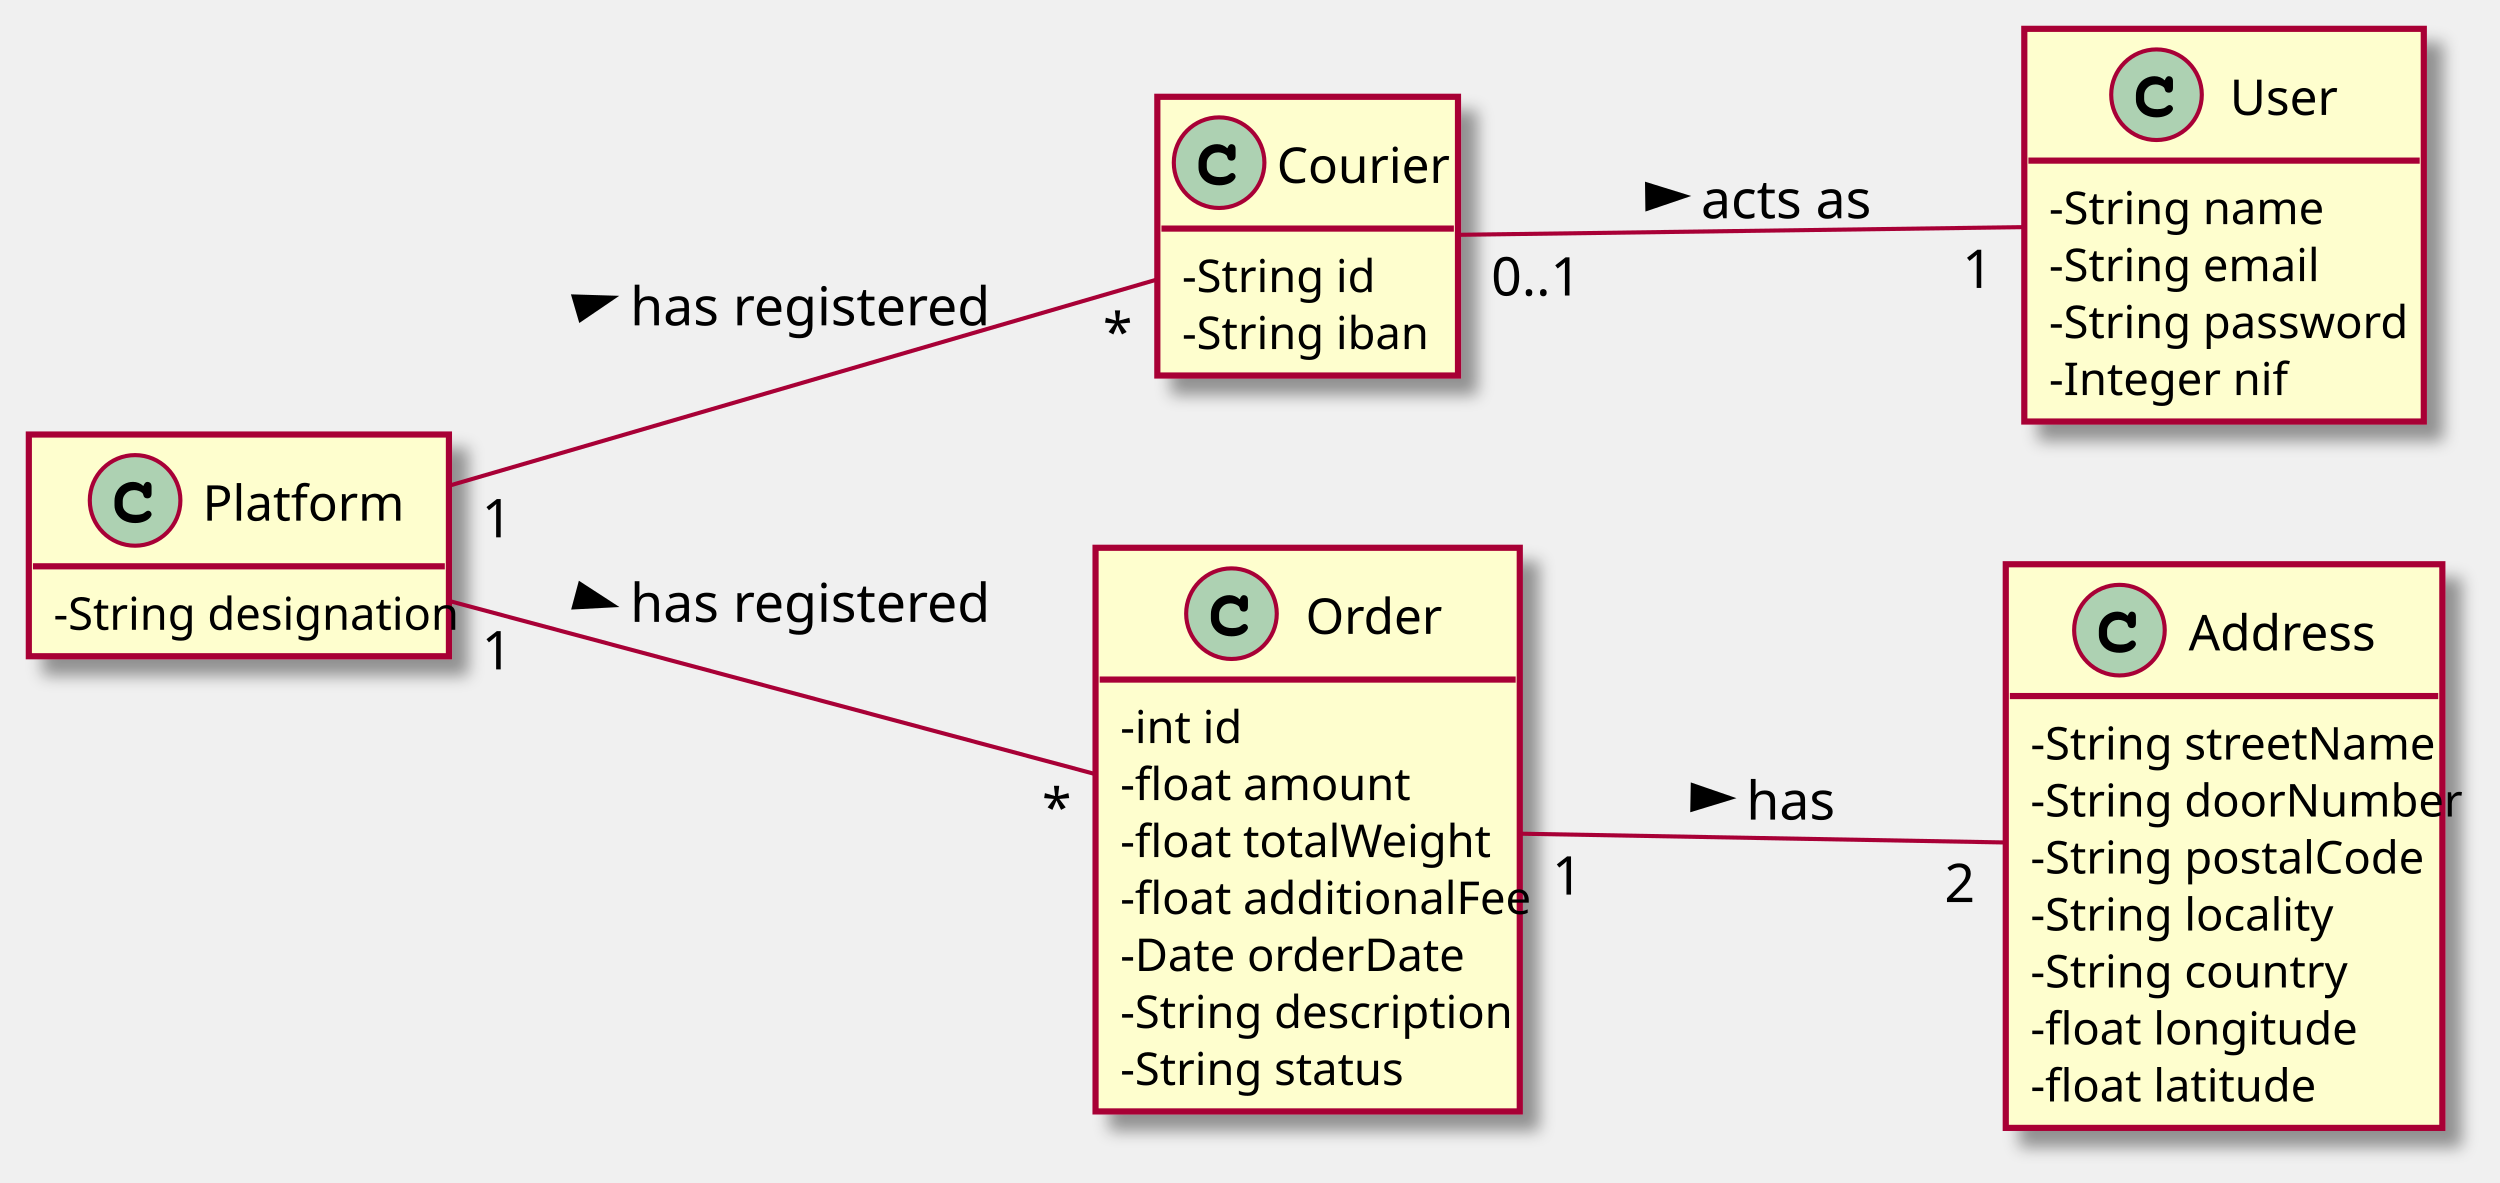
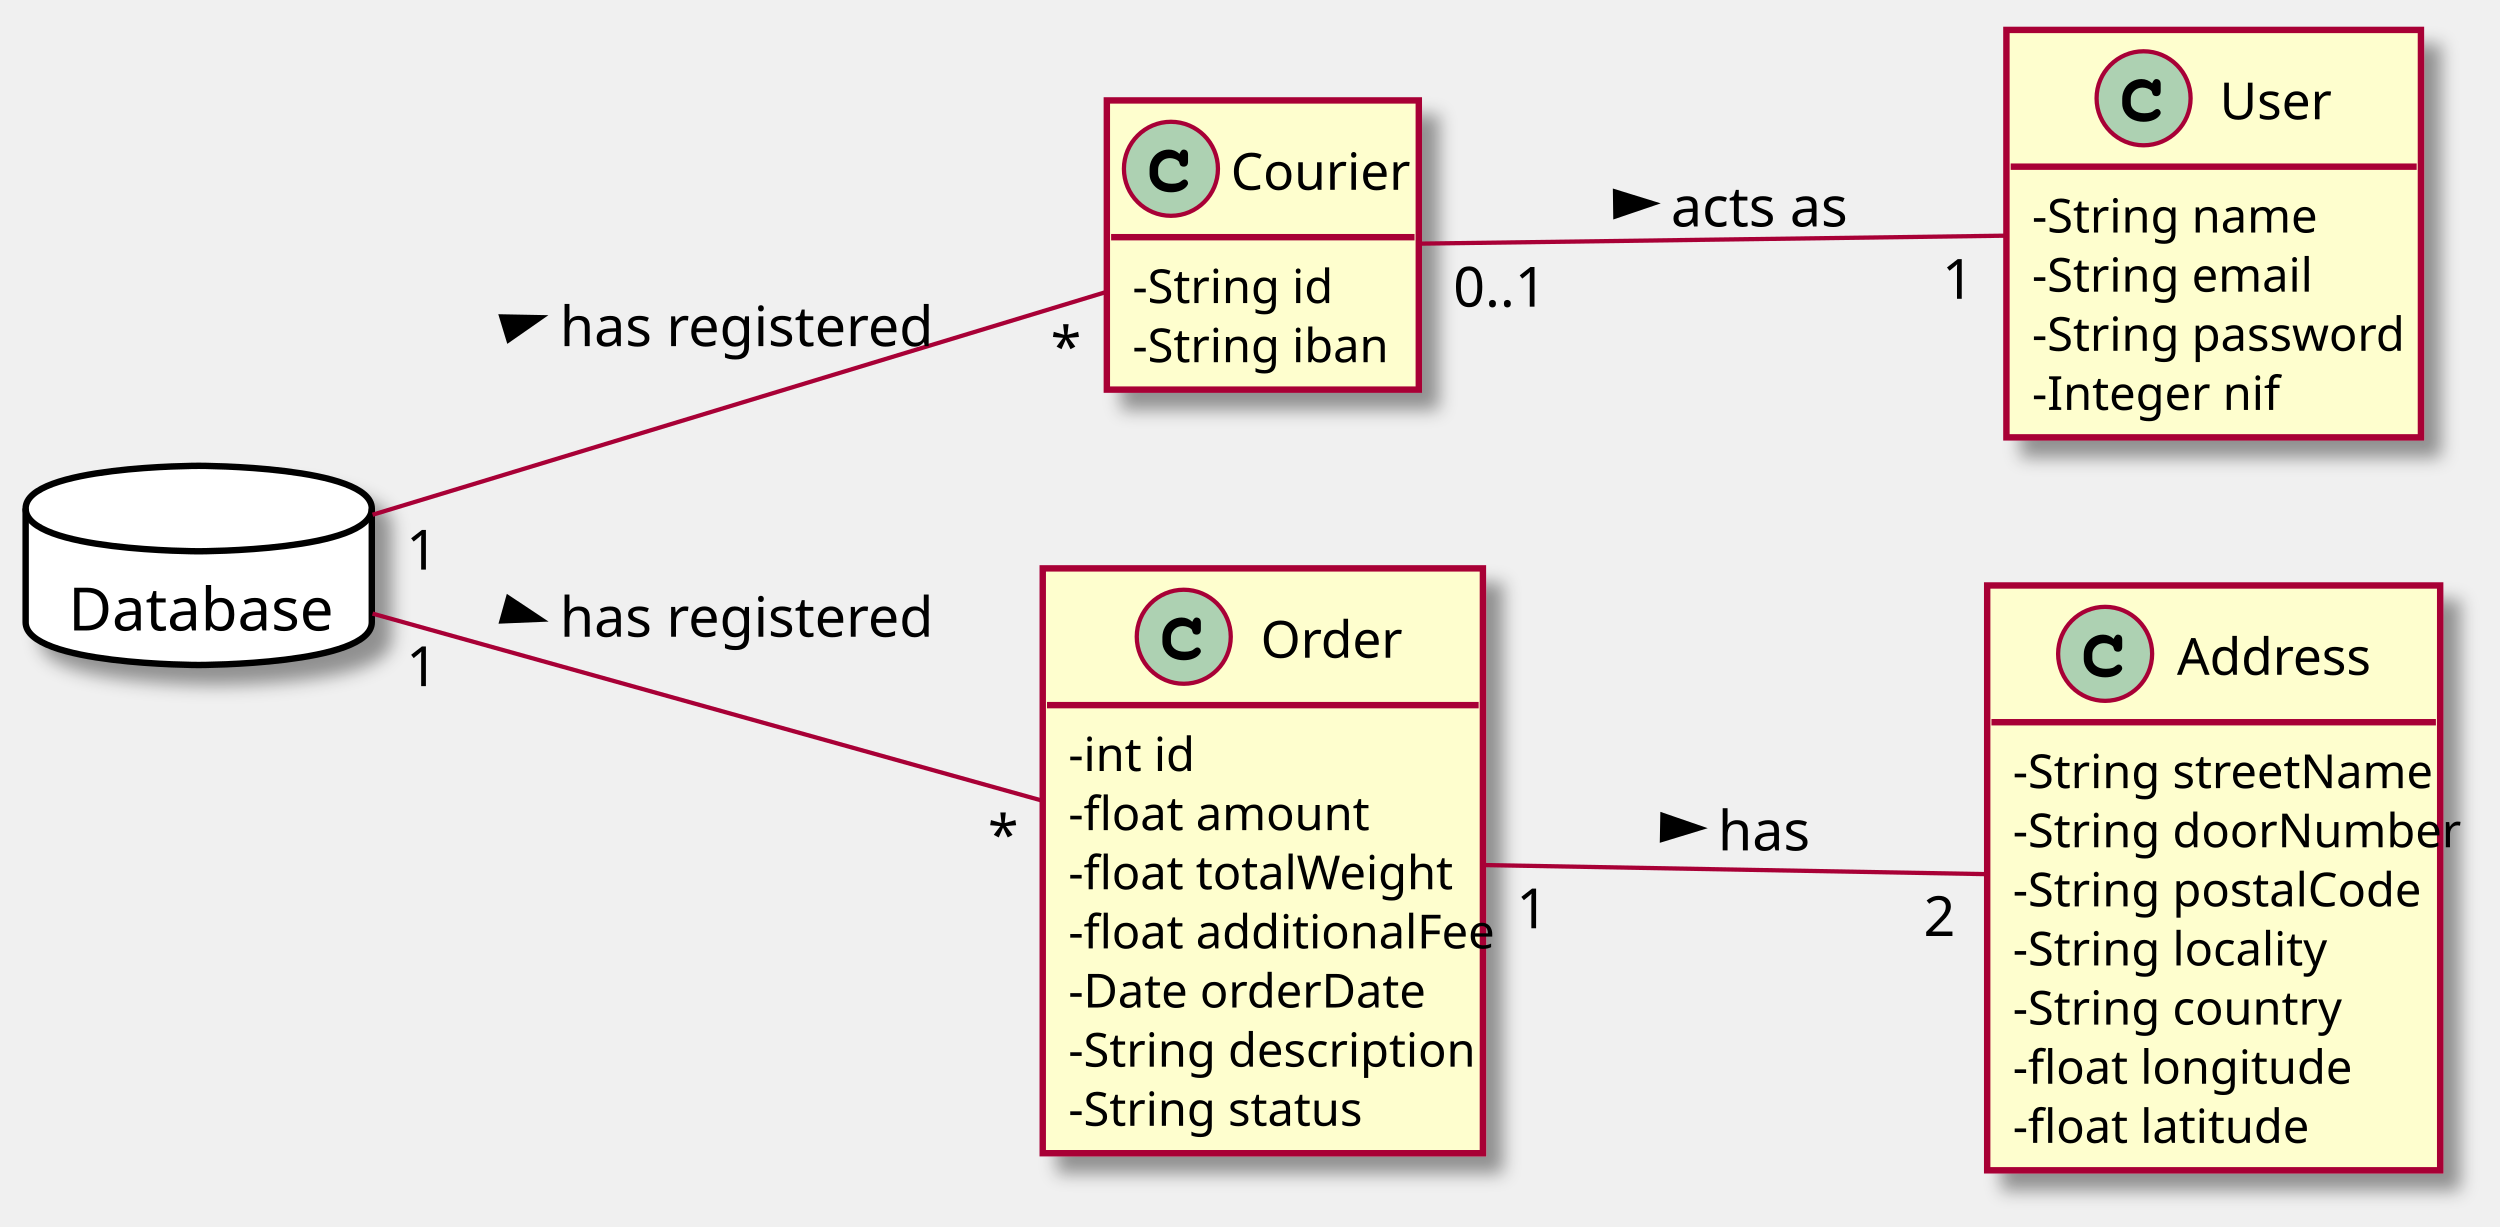
- <svg xmlns="http://www.w3.org/2000/svg" contentScriptType="application/ecmascript" contentStyleType="text/css" height="287px" preserveAspectRatio="none" style="width:607px;height:287px;" version="1.1" viewBox="0 0 607 287" width="607px" zoomAndPan="magnify">
+ <svg xmlns="http://www.w3.org/2000/svg" contentScriptType="application/ecmascript" contentStyleType="text/css" height="287px" preserveAspectRatio="none" style="width:585px;height:287px;" version="1.1" viewBox="0 0 585 287" width="585px" zoomAndPan="magnify">
  <defs>
-     <filter height="300%" id="fmkkqyjdhllzl" width="300%" x="-1" y="-1">
+     <filter height="300%" id="fvkkbkenf84sj" width="300%" x="-1" y="-1">
      <feGaussianBlur result="blurOut" stdDeviation="2.0" />
      <feColorMatrix in="blurOut" result="blurOut2" type="matrix" values="0 0 0 0 0 0 0 0 0 0 0 0 0 0 0 0 0 0 .4 0" />
      <feOffset dx="4.0" dy="4.0" in="blurOut2" result="blurOut3" />
      <feBlend in="SourceGraphic" in2="blurOut3" mode="normal" />
    </filter>
  </defs>
  <g>
-     <rect codeLine="5" fill="#FEFECE" filter="url(#fmkkqyjdhllzl)" height="53.836" id="Platform" style="stroke:#A80036;stroke-width:1.5;" width="102" x="7" y="105.5" />
-     <ellipse cx="32.8" cy="121.5" fill="#ADD1B2" rx="11" ry="11" style="stroke:#A80036;stroke-width:1.0;" />
-     <path d="M34.8,118 Q35.003,117.5 35.237,117.25 Q35.472,117 35.737,117 Q36.206,117 36.503,117.281 Q36.8,117.562 36.8,118.219 L36.8,119.781 Q36.8,120.438 36.519,120.719 Q36.237,121 35.8,121 Q35.409,121 35.159,120.828 Q34.909,120.656 34.8,120.203 Q34.753,119.891 34.581,119.719 Q34.269,119.391 33.706,119.203 Q33.144,119 32.581,119 Q31.878,119 31.284,119.281 Q30.706,119.562 30.253,120.188 Q29.8,120.812 29.8,121.672 L29.8,122.594 Q29.8,123.625 30.644,124.312 Q31.488,125 32.987,125 Q33.878,125 34.503,124.797 Q34.862,124.688 35.269,124.328 Q35.534,124.125 35.675,124.062 Q35.816,124 35.987,124 Q36.316,124 36.55,124.266 Q36.8,124.516 36.8,124.875 Q36.8,125.219 36.456,125.625 Q35.956,126.219 35.159,126.547 Q34.112,127 32.831,127 Q31.331,127 30.128,126.406 Q29.159,125.938 28.472,124.922 Q27.8,123.906 27.8,122.703 L27.8,121.609 Q27.8,120.359 28.394,119.266 Q29.003,118.172 30.05,117.594 Q31.113,117 32.3,117 Q33.019,117 33.644,117.25 Q34.269,117.5 34.8,118 Z " fill="#000000" />
-     <text fill="#000000" font-family="sans-serif" font-size="12" lengthAdjust="spacingAndGlyphs" textLength="46" x="49.2" y="126.41">Platform</text>
-     <line style="stroke:#A80036;stroke-width:1.5;" x1="8" x2="108" y1="137.5" y2="137.5" />
-     <text fill="#000000" font-family="sans-serif" font-size="11" lengthAdjust="spacingAndGlyphs" textLength="90" x="13" y="152.919">-String designation</text>
-     <rect codeLine="9" fill="#FEFECE" filter="url(#fmkkqyjdhllzl)" height="95.344" id="User" style="stroke:#A80036;stroke-width:1.5;" width="97" x="491.5" y="7" />
-     <ellipse cx="523.6" cy="23" fill="#ADD1B2" rx="11" ry="11" style="stroke:#A80036;stroke-width:1.0;" />
-     <path d="M525.6,19.5 Q525.803,19 526.038,18.75 Q526.272,18.5 526.538,18.5 Q527.006,18.5 527.303,18.781 Q527.6,19.062 527.6,19.719 L527.6,21.281 Q527.6,21.938 527.319,22.219 Q527.038,22.5 526.6,22.5 Q526.209,22.5 525.959,22.328 Q525.709,22.156 525.6,21.703 Q525.553,21.391 525.381,21.219 Q525.069,20.891 524.506,20.703 Q523.944,20.5 523.381,20.5 Q522.678,20.5 522.084,20.781 Q521.506,21.062 521.053,21.688 Q520.6,22.312 520.6,23.172 L520.6,24.094 Q520.6,25.125 521.444,25.812 Q522.288,26.5 523.788,26.5 Q524.678,26.5 525.303,26.297 Q525.663,26.188 526.069,25.828 Q526.334,25.625 526.475,25.562 Q526.616,25.5 526.788,25.5 Q527.116,25.5 527.35,25.766 Q527.6,26.016 527.6,26.375 Q527.6,26.719 527.256,27.125 Q526.756,27.719 525.959,28.047 Q524.913,28.5 523.631,28.5 Q522.131,28.5 520.928,27.906 Q519.959,27.438 519.272,26.422 Q518.6,25.406 518.6,24.203 L518.6,23.109 Q518.6,21.859 519.194,20.766 Q519.803,19.672 520.85,19.094 Q521.913,18.5 523.1,18.5 Q523.819,18.5 524.444,18.75 Q525.069,19 525.6,19.5 Z " fill="#000000" />
-     <text fill="#000000" font-family="sans-serif" font-size="12" lengthAdjust="spacingAndGlyphs" textLength="27" x="541.4" y="27.91">User</text>
-     <line style="stroke:#A80036;stroke-width:1.5;" x1="492.5" x2="587.5" y1="39" y2="39" />
-     <text fill="#000000" font-family="sans-serif" font-size="11" lengthAdjust="spacingAndGlyphs" textLength="61" x="497.5" y="54.419">-String name</text>
-     <text fill="#000000" font-family="sans-serif" font-size="11" lengthAdjust="spacingAndGlyphs" textLength="59" x="497.5" y="68.255">-String email</text>
-     <text fill="#000000" font-family="sans-serif" font-size="11" lengthAdjust="spacingAndGlyphs" textLength="85" x="497.5" y="82.091">-String password</text>
-     <text fill="#000000" font-family="sans-serif" font-size="11" lengthAdjust="spacingAndGlyphs" textLength="52" x="497.5" y="95.927">-Integer nif</text>
-     <rect codeLine="15" fill="#FEFECE" filter="url(#fmkkqyjdhllzl)" height="67.672" id="Courier" style="stroke:#A80036;stroke-width:1.5;" width="73" x="281" y="23.5" />
-     <ellipse cx="296" cy="39.5" fill="#ADD1B2" rx="11" ry="11" style="stroke:#A80036;stroke-width:1.0;" />
-     <path d="M298,36 Q298.203,35.5 298.438,35.25 Q298.672,35 298.938,35 Q299.406,35 299.703,35.281 Q300,35.562 300,36.219 L300,37.781 Q300,38.438 299.719,38.719 Q299.438,39 299,39 Q298.609,39 298.359,38.828 Q298.109,38.656 298,38.203 Q297.953,37.891 297.781,37.719 Q297.469,37.391 296.906,37.203 Q296.344,37 295.781,37 Q295.078,37 294.484,37.281 Q293.906,37.562 293.453,38.188 Q293,38.812 293,39.672 L293,40.594 Q293,41.625 293.844,42.312 Q294.688,43 296.188,43 Q297.078,43 297.703,42.797 Q298.062,42.688 298.469,42.328 Q298.734,42.125 298.875,42.062 Q299.016,42 299.188,42 Q299.516,42 299.75,42.266 Q300,42.516 300,42.875 Q300,43.219 299.656,43.625 Q299.156,44.219 298.359,44.547 Q297.312,45 296.031,45 Q294.531,45 293.328,44.406 Q292.359,43.938 291.672,42.922 Q291,41.906 291,40.703 L291,39.609 Q291,38.359 291.594,37.266 Q292.203,36.172 293.25,35.594 Q294.312,35 295.5,35 Q296.219,35 296.844,35.25 Q297.469,35.5 298,36 Z " fill="#000000" />
-     <text fill="#000000" font-family="sans-serif" font-size="12" lengthAdjust="spacingAndGlyphs" textLength="41" x="310" y="44.41">Courier</text>
-     <line style="stroke:#A80036;stroke-width:1.5;" x1="282" x2="353" y1="55.5" y2="55.5" />
-     <text fill="#000000" font-family="sans-serif" font-size="11" lengthAdjust="spacingAndGlyphs" textLength="43" x="287" y="70.919">-String id</text>
-     <text fill="#000000" font-family="sans-serif" font-size="11" lengthAdjust="spacingAndGlyphs" textLength="55" x="287" y="84.755">-String iban</text>
-     <rect codeLine="20" fill="#FEFECE" filter="url(#fmkkqyjdhllzl)" height="136.852" id="Address" style="stroke:#A80036;stroke-width:1.5;" width="106" x="487" y="137" />
-     <ellipse cx="514.6" cy="153" fill="#ADD1B2" rx="11" ry="11" style="stroke:#A80036;stroke-width:1.0;" />
-     <path d="M516.6,149.5 Q516.803,149 517.038,148.75 Q517.272,148.5 517.538,148.5 Q518.006,148.5 518.303,148.781 Q518.6,149.062 518.6,149.719 L518.6,151.281 Q518.6,151.938 518.319,152.219 Q518.038,152.5 517.6,152.5 Q517.209,152.5 516.959,152.328 Q516.709,152.156 516.6,151.703 Q516.553,151.391 516.381,151.219 Q516.069,150.891 515.506,150.703 Q514.944,150.5 514.381,150.5 Q513.678,150.5 513.084,150.781 Q512.506,151.062 512.053,151.688 Q511.6,152.312 511.6,153.172 L511.6,154.094 Q511.6,155.125 512.444,155.812 Q513.288,156.5 514.788,156.5 Q515.678,156.5 516.303,156.297 Q516.663,156.188 517.069,155.828 Q517.334,155.625 517.475,155.562 Q517.616,155.5 517.788,155.5 Q518.116,155.5 518.35,155.766 Q518.6,156.016 518.6,156.375 Q518.6,156.719 518.256,157.125 Q517.756,157.719 516.959,158.047 Q515.913,158.5 514.631,158.5 Q513.131,158.5 511.928,157.906 Q510.959,157.438 510.272,156.422 Q509.6,155.406 509.6,154.203 L509.6,153.109 Q509.6,151.859 510.194,150.766 Q510.803,149.672 511.85,149.094 Q512.913,148.5 514.1,148.5 Q514.819,148.5 515.444,148.75 Q516.069,149 516.6,149.5 Z " fill="#000000" />
-     <text fill="#000000" font-family="sans-serif" font-size="12" lengthAdjust="spacingAndGlyphs" textLength="46" x="531.4" y="157.91">Address</text>
-     <line style="stroke:#A80036;stroke-width:1.5;" x1="488" x2="592" y1="169" y2="169" />
-     <text fill="#000000" font-family="sans-serif" font-size="11" lengthAdjust="spacingAndGlyphs" textLength="90" x="493" y="184.419">-String streetName</text>
-     <text fill="#000000" font-family="sans-serif" font-size="11" lengthAdjust="spacingAndGlyphs" textLength="94" x="493" y="198.255">-String doorNumber</text>
-     <text fill="#000000" font-family="sans-serif" font-size="11" lengthAdjust="spacingAndGlyphs" textLength="89" x="493" y="212.091">-String postalCode</text>
-     <text fill="#000000" font-family="sans-serif" font-size="11" lengthAdjust="spacingAndGlyphs" textLength="68" x="493" y="225.927">-String locality</text>
-     <text fill="#000000" font-family="sans-serif" font-size="11" lengthAdjust="spacingAndGlyphs" textLength="72" x="493" y="239.763">-String country</text>
-     <text fill="#000000" font-family="sans-serif" font-size="11" lengthAdjust="spacingAndGlyphs" textLength="71" x="493" y="253.599">-float longitude</text>
-     <text fill="#000000" font-family="sans-serif" font-size="11" lengthAdjust="spacingAndGlyphs" textLength="62" x="493" y="267.435">-float latitude</text>
-     <rect codeLine="30" fill="#FEFECE" filter="url(#fmkkqyjdhllzl)" height="136.852" id="Order" style="stroke:#A80036;stroke-width:1.5;" width="103" x="266" y="133" />
-     <ellipse cx="299" cy="149" fill="#ADD1B2" rx="11" ry="11" style="stroke:#A80036;stroke-width:1.0;" />
-     <path d="M301,145.5 Q301.203,145 301.438,144.75 Q301.672,144.5 301.938,144.5 Q302.406,144.5 302.703,144.781 Q303,145.062 303,145.719 L303,147.281 Q303,147.938 302.719,148.219 Q302.438,148.5 302,148.5 Q301.609,148.5 301.359,148.328 Q301.109,148.156 301,147.703 Q300.953,147.391 300.781,147.219 Q300.469,146.891 299.906,146.703 Q299.344,146.5 298.781,146.5 Q298.078,146.5 297.484,146.781 Q296.906,147.062 296.453,147.688 Q296,148.312 296,149.172 L296,150.094 Q296,151.125 296.844,151.812 Q297.688,152.5 299.188,152.5 Q300.078,152.5 300.703,152.297 Q301.062,152.188 301.469,151.828 Q301.734,151.625 301.875,151.562 Q302.016,151.5 302.188,151.5 Q302.516,151.5 302.75,151.766 Q303,152.016 303,152.375 Q303,152.719 302.656,153.125 Q302.156,153.719 301.359,154.047 Q300.312,154.5 299.031,154.5 Q297.531,154.5 296.328,153.906 Q295.359,153.438 294.672,152.422 Q294,151.406 294,150.203 L294,149.109 Q294,147.859 294.594,146.766 Q295.203,145.672 296.25,145.094 Q297.312,144.5 298.5,144.5 Q299.219,144.5 299.844,144.75 Q300.469,145 301,145.5 Z " fill="#000000" />
-     <text fill="#000000" font-family="sans-serif" font-size="12" lengthAdjust="spacingAndGlyphs" textLength="31" x="317" y="153.91">Order</text>
-     <line style="stroke:#A80036;stroke-width:1.5;" x1="267" x2="368" y1="165" y2="165" />
-     <text fill="#000000" font-family="sans-serif" font-size="11" lengthAdjust="spacingAndGlyphs" textLength="26" x="272" y="180.419">-int id</text>
-     <text fill="#000000" font-family="sans-serif" font-size="11" lengthAdjust="spacingAndGlyphs" textLength="63" x="272" y="194.255">-float amount</text>
-     <text fill="#000000" font-family="sans-serif" font-size="11" lengthAdjust="spacingAndGlyphs" textLength="81" x="272" y="208.091">-float totalWeight</text>
-     <text fill="#000000" font-family="sans-serif" font-size="11" lengthAdjust="spacingAndGlyphs" textLength="91" x="272" y="221.927">-float additionalFee</text>
-     <text fill="#000000" font-family="sans-serif" font-size="11" lengthAdjust="spacingAndGlyphs" textLength="77" x="272" y="235.763">-Date orderDate</text>
-     <text fill="#000000" font-family="sans-serif" font-size="11" lengthAdjust="spacingAndGlyphs" textLength="88" x="272" y="249.599">-String description</text>
-     <text fill="#000000" font-family="sans-serif" font-size="11" lengthAdjust="spacingAndGlyphs" textLength="65" x="272" y="263.435">-String status</text>
-     <path codeLine="40" d="M109.26,117.86 C159.75,103.15 236.3,80.86 280.86,67.88 " fill="none" id="Platform-Courier" style="stroke:#A80036;stroke-width:1.0;" />
-     <polygon fill="#000000" points="148.8,72.278,139.294,71.985,140.938,77.629,148.8,72.278" style="stroke:#000000;stroke-width:1.0;" />
-     <text fill="#000000" font-family="sans-serif" font-size="13" lengthAdjust="spacingAndGlyphs" textLength="82" x="153" y="78.995">has registered</text>
-     <text fill="#000000" font-family="sans-serif" font-size="13" lengthAdjust="spacingAndGlyphs" textLength="7" x="116.961" y="130.458">1</text>
-     <text fill="#000000" font-family="sans-serif" font-size="13" lengthAdjust="spacingAndGlyphs" textLength="5" x="267.787" y="85.236">*</text>
-     <path codeLine="41" d="M109.26,145.97 C154.49,158.09 220.61,175.8 265.93,187.95 " fill="none" id="Platform-Order" style="stroke:#A80036;stroke-width:1.0;" />
-     <polygon fill="#000000" points="148.83,146.97,140.853,141.79,139.332,147.468,148.83,146.97" style="stroke:#000000;stroke-width:1.0;" />
-     <text fill="#000000" font-family="sans-serif" font-size="13" lengthAdjust="spacingAndGlyphs" textLength="82" x="153" y="150.995">has registered</text>
-     <text fill="#000000" font-family="sans-serif" font-size="13" lengthAdjust="spacingAndGlyphs" textLength="7" x="116.961" y="162.521">1</text>
-     <text fill="#000000" font-family="sans-serif" font-size="13" lengthAdjust="spacingAndGlyphs" textLength="5" x="252.988" y="200.667">*</text>
-     <path codeLine="42" d="M354.42,57.01 C391.64,56.5 450.02,55.71 491.13,55.15 " fill="none" id="Courier-User" style="stroke:#A80036;stroke-width:1.0;" />
-     <polygon fill="#000000" points="409,47.608,399.915,44.792,399.995,50.669,409,47.608" style="stroke:#000000;stroke-width:1.0;" />
-     <text fill="#000000" font-family="sans-serif" font-size="13" lengthAdjust="spacingAndGlyphs" textLength="43" x="413" y="52.995">acts as</text>
-     <text fill="#000000" font-family="sans-serif" font-size="13" lengthAdjust="spacingAndGlyphs" textLength="22" x="362.057" y="71.756">0..1</text>
-     <text fill="#000000" font-family="sans-serif" font-size="13" lengthAdjust="spacingAndGlyphs" textLength="7" x="476.438" y="69.916">1</text>
-     <path codeLine="43" d="M369.09,202.42 C404.31,203.06 451.15,203.91 486.73,204.55 " fill="none" id="Order-Address" style="stroke:#A80036;stroke-width:1.0;" />
-     <polygon fill="#000000" points="419.999,193.766,411.009,190.664,410.902,196.541,419.999,193.766" style="stroke:#000000;stroke-width:1.0;" />
-     <text fill="#000000" font-family="sans-serif" font-size="13" lengthAdjust="spacingAndGlyphs" textLength="21" x="424" y="198.995">has</text>
-     <text fill="#000000" font-family="sans-serif" font-size="13" lengthAdjust="spacingAndGlyphs" textLength="7" x="376.837" y="217.205">1</text>
-     <text fill="#000000" font-family="sans-serif" font-size="13" lengthAdjust="spacingAndGlyphs" textLength="7" x="472.101" y="219.026">2</text>
+     <path d="M6,119 C6,109 46.5,109 46.5,109 C46.5,109 87,109 87,119 L87,145.609 C87,155.609 46.5,155.609 46.5,155.609 C46.5,155.609 6,155.609 6,145.609 L6,119 " fill="#FFFFFF" filter="url(#fvkkbkenf84sj)" style="stroke:#000000;stroke-width:1.5;" />
+     <path d="M6,119 C6,129 46.5,129 46.5,129 C46.5,129 87,129 87,119 " fill="none" style="stroke:#000000;stroke-width:1.5;" />
+     <text fill="#000000" font-family="sans-serif" font-size="14" lengthAdjust="spacing" textLength="61" x="16" y="147.533">Database</text>
+     <rect codeLine="8" fill="#FEFECE" filter="url(#fvkkbkenf84sj)" height="95.344" id="User" style="stroke:#A80036;stroke-width:1.5;" width="97" x="469.5" y="7" />
+     <ellipse cx="501.6" cy="23" fill="#ADD1B2" rx="11" ry="11" style="stroke:#A80036;stroke-width:1.0;" />
+     <path d="M503.6,19.5 Q503.803,19 504.038,18.75 Q504.272,18.5 504.538,18.5 Q505.006,18.5 505.303,18.781 Q505.6,19.062 505.6,19.719 L505.6,21.281 Q505.6,21.938 505.319,22.219 Q505.038,22.5 504.6,22.5 Q504.209,22.5 503.959,22.328 Q503.709,22.156 503.6,21.703 Q503.553,21.391 503.381,21.219 Q503.069,20.891 502.506,20.703 Q501.944,20.5 501.381,20.5 Q500.678,20.5 500.084,20.781 Q499.506,21.062 499.053,21.688 Q498.6,22.312 498.6,23.172 L498.6,24.094 Q498.6,25.125 499.444,25.812 Q500.288,26.5 501.788,26.5 Q502.678,26.5 503.303,26.297 Q503.663,26.188 504.069,25.828 Q504.334,25.625 504.475,25.562 Q504.616,25.5 504.788,25.5 Q505.116,25.5 505.35,25.766 Q505.6,26.016 505.6,26.375 Q505.6,26.719 505.256,27.125 Q504.756,27.719 503.959,28.047 Q502.913,28.5 501.631,28.5 Q500.131,28.5 498.928,27.906 Q497.959,27.438 497.272,26.422 Q496.6,25.406 496.6,24.203 L496.6,23.109 Q496.6,21.859 497.194,20.766 Q497.803,19.672 498.85,19.094 Q499.913,18.5 501.1,18.5 Q501.819,18.5 502.444,18.75 Q503.069,19 503.6,19.5 Z " fill="#000000" />
+     <text fill="#000000" font-family="sans-serif" font-size="12" lengthAdjust="spacing" textLength="27" x="519.4" y="27.91">User</text>
+     <line style="stroke:#A80036;stroke-width:1.5;" x1="470.5" x2="565.5" y1="39" y2="39" />
+     <text fill="#000000" font-family="sans-serif" font-size="11" lengthAdjust="spacing" textLength="61" x="475.5" y="54.419">-String name</text>
+     <text fill="#000000" font-family="sans-serif" font-size="11" lengthAdjust="spacing" textLength="59" x="475.5" y="68.255">-String email</text>
+     <text fill="#000000" font-family="sans-serif" font-size="11" lengthAdjust="spacing" textLength="85" x="475.5" y="82.091">-String password</text>
+     <text fill="#000000" font-family="sans-serif" font-size="11" lengthAdjust="spacing" textLength="52" x="475.5" y="95.927">-Integer nif</text>
+     <rect codeLine="15" fill="#FEFECE" filter="url(#fvkkbkenf84sj)" height="67.672" id="Courier" style="stroke:#A80036;stroke-width:1.5;" width="73" x="259" y="23.5" />
+     <ellipse cx="274" cy="39.5" fill="#ADD1B2" rx="11" ry="11" style="stroke:#A80036;stroke-width:1.0;" />
+     <path d="M276,36 Q276.203,35.5 276.438,35.25 Q276.672,35 276.938,35 Q277.406,35 277.703,35.281 Q278,35.562 278,36.219 L278,37.781 Q278,38.438 277.719,38.719 Q277.438,39 277,39 Q276.609,39 276.359,38.828 Q276.109,38.656 276,38.203 Q275.953,37.891 275.781,37.719 Q275.469,37.391 274.906,37.203 Q274.344,37 273.781,37 Q273.078,37 272.484,37.281 Q271.906,37.562 271.453,38.188 Q271,38.812 271,39.672 L271,40.594 Q271,41.625 271.844,42.312 Q272.688,43 274.188,43 Q275.078,43 275.703,42.797 Q276.062,42.688 276.469,42.328 Q276.734,42.125 276.875,42.062 Q277.016,42 277.188,42 Q277.516,42 277.75,42.266 Q278,42.516 278,42.875 Q278,43.219 277.656,43.625 Q277.156,44.219 276.359,44.547 Q275.312,45 274.031,45 Q272.531,45 271.328,44.406 Q270.359,43.938 269.672,42.922 Q269,41.906 269,40.703 L269,39.609 Q269,38.359 269.594,37.266 Q270.203,36.172 271.25,35.594 Q272.312,35 273.5,35 Q274.219,35 274.844,35.25 Q275.469,35.5 276,36 Z " fill="#000000" />
+     <text fill="#000000" font-family="sans-serif" font-size="12" lengthAdjust="spacing" textLength="41" x="288" y="44.41">Courier</text>
+     <line style="stroke:#A80036;stroke-width:1.5;" x1="260" x2="331" y1="55.5" y2="55.5" />
+     <text fill="#000000" font-family="sans-serif" font-size="11" lengthAdjust="spacing" textLength="43" x="265" y="70.919">-String id</text>
+     <text fill="#000000" font-family="sans-serif" font-size="11" lengthAdjust="spacing" textLength="55" x="265" y="84.755">-String iban</text>
+     <rect codeLine="20" fill="#FEFECE" filter="url(#fvkkbkenf84sj)" height="136.852" id="Address" style="stroke:#A80036;stroke-width:1.5;" width="106" x="465" y="137" />
+     <ellipse cx="492.6" cy="153" fill="#ADD1B2" rx="11" ry="11" style="stroke:#A80036;stroke-width:1.0;" />
+     <path d="M494.6,149.5 Q494.803,149 495.038,148.75 Q495.272,148.5 495.538,148.5 Q496.006,148.5 496.303,148.781 Q496.6,149.062 496.6,149.719 L496.6,151.281 Q496.6,151.938 496.319,152.219 Q496.038,152.5 495.6,152.5 Q495.209,152.5 494.959,152.328 Q494.709,152.156 494.6,151.703 Q494.553,151.391 494.381,151.219 Q494.069,150.891 493.506,150.703 Q492.944,150.5 492.381,150.5 Q491.678,150.5 491.084,150.781 Q490.506,151.062 490.053,151.688 Q489.6,152.312 489.6,153.172 L489.6,154.094 Q489.6,155.125 490.444,155.812 Q491.288,156.5 492.788,156.5 Q493.678,156.5 494.303,156.297 Q494.663,156.188 495.069,155.828 Q495.334,155.625 495.475,155.562 Q495.616,155.5 495.788,155.5 Q496.116,155.5 496.35,155.766 Q496.6,156.016 496.6,156.375 Q496.6,156.719 496.256,157.125 Q495.756,157.719 494.959,158.047 Q493.913,158.5 492.631,158.5 Q491.131,158.5 489.928,157.906 Q488.959,157.438 488.272,156.422 Q487.6,155.406 487.6,154.203 L487.6,153.109 Q487.6,151.859 488.194,150.766 Q488.803,149.672 489.85,149.094 Q490.913,148.5 492.1,148.5 Q492.819,148.5 493.444,148.75 Q494.069,149 494.6,149.5 Z " fill="#000000" />
+     <text fill="#000000" font-family="sans-serif" font-size="12" lengthAdjust="spacing" textLength="46" x="509.4" y="157.91">Address</text>
+     <line style="stroke:#A80036;stroke-width:1.5;" x1="466" x2="570" y1="169" y2="169" />
+     <text fill="#000000" font-family="sans-serif" font-size="11" lengthAdjust="spacing" textLength="90" x="471" y="184.419">-String streetName</text>
+     <text fill="#000000" font-family="sans-serif" font-size="11" lengthAdjust="spacing" textLength="94" x="471" y="198.255">-String doorNumber</text>
+     <text fill="#000000" font-family="sans-serif" font-size="11" lengthAdjust="spacing" textLength="89" x="471" y="212.091">-String postalCode</text>
+     <text fill="#000000" font-family="sans-serif" font-size="11" lengthAdjust="spacing" textLength="68" x="471" y="225.927">-String locality</text>
+     <text fill="#000000" font-family="sans-serif" font-size="11" lengthAdjust="spacing" textLength="72" x="471" y="239.763">-String country</text>
+     <text fill="#000000" font-family="sans-serif" font-size="11" lengthAdjust="spacing" textLength="71" x="471" y="253.599">-float longitude</text>
+     <text fill="#000000" font-family="sans-serif" font-size="11" lengthAdjust="spacing" textLength="62" x="471" y="267.435">-float latitude</text>
+     <rect codeLine="30" fill="#FEFECE" filter="url(#fvkkbkenf84sj)" height="136.852" id="Order" style="stroke:#A80036;stroke-width:1.5;" width="103" x="244" y="133" />
+     <ellipse cx="277" cy="149" fill="#ADD1B2" rx="11" ry="11" style="stroke:#A80036;stroke-width:1.0;" />
+     <path d="M279,145.5 Q279.203,145 279.438,144.75 Q279.672,144.5 279.938,144.5 Q280.406,144.5 280.703,144.781 Q281,145.062 281,145.719 L281,147.281 Q281,147.938 280.719,148.219 Q280.438,148.5 280,148.5 Q279.609,148.5 279.359,148.328 Q279.109,148.156 279,147.703 Q278.953,147.391 278.781,147.219 Q278.469,146.891 277.906,146.703 Q277.344,146.5 276.781,146.5 Q276.078,146.5 275.484,146.781 Q274.906,147.062 274.453,147.688 Q274,148.312 274,149.172 L274,150.094 Q274,151.125 274.844,151.812 Q275.688,152.5 277.188,152.5 Q278.078,152.5 278.703,152.297 Q279.062,152.188 279.469,151.828 Q279.734,151.625 279.875,151.562 Q280.016,151.5 280.188,151.5 Q280.516,151.5 280.75,151.766 Q281,152.016 281,152.375 Q281,152.719 280.656,153.125 Q280.156,153.719 279.359,154.047 Q278.312,154.5 277.031,154.5 Q275.531,154.5 274.328,153.906 Q273.359,153.438 272.672,152.422 Q272,151.406 272,150.203 L272,149.109 Q272,147.859 272.594,146.766 Q273.203,145.672 274.25,145.094 Q275.312,144.5 276.5,144.5 Q277.219,144.5 277.844,144.75 Q278.469,145 279,145.5 Z " fill="#000000" />
+     <text fill="#000000" font-family="sans-serif" font-size="12" lengthAdjust="spacing" textLength="31" x="295" y="153.91">Order</text>
+     <line style="stroke:#A80036;stroke-width:1.5;" x1="245" x2="346" y1="165" y2="165" />
+     <text fill="#000000" font-family="sans-serif" font-size="11" lengthAdjust="spacing" textLength="26" x="250" y="180.419">-int id</text>
+     <text fill="#000000" font-family="sans-serif" font-size="11" lengthAdjust="spacing" textLength="63" x="250" y="194.255">-float amount</text>
+     <text fill="#000000" font-family="sans-serif" font-size="11" lengthAdjust="spacing" textLength="81" x="250" y="208.091">-float totalWeight</text>
+     <text fill="#000000" font-family="sans-serif" font-size="11" lengthAdjust="spacing" textLength="91" x="250" y="221.927">-float additionalFee</text>
+     <text fill="#000000" font-family="sans-serif" font-size="11" lengthAdjust="spacing" textLength="77" x="250" y="235.763">-Date orderDate</text>
+     <text fill="#000000" font-family="sans-serif" font-size="11" lengthAdjust="spacing" textLength="88" x="250" y="249.599">-String description</text>
+     <text fill="#000000" font-family="sans-serif" font-size="11" lengthAdjust="spacing" textLength="65" x="250" y="263.435">-String status</text>
+     <path codeLine="40" d="M87.18,120.45 C134.64,106.04 213.36,82.14 258.92,68.3 " fill="none" id="Database-Courier" style="stroke:#A80036;stroke-width:1.0;" />
+     <polygon fill="#000000" points="126.784,74.223,117.275,74.039,118.983,79.663,126.784,74.223" style="stroke:#000000;stroke-width:1.0;" />
+     <text fill="#000000" font-family="sans-serif" font-size="13" lengthAdjust="spacing" textLength="82" x="131" y="80.995">has registered</text>
+     <text fill="#000000" font-family="sans-serif" font-size="13" lengthAdjust="spacing" textLength="7" x="95.05" y="133.29">1</text>
+     <text fill="#000000" font-family="sans-serif" font-size="13" lengthAdjust="spacing" textLength="5" x="245.86" y="85.743">*</text>
+     <path codeLine="41" d="M87.18,143.59 C129.73,155.47 197.41,174.38 243.79,187.33 " fill="none" id="Database-Order" style="stroke:#A80036;stroke-width:1.0;" />
+     <polygon fill="#000000" points="126.816,145.021,118.895,139.757,117.313,145.418,126.816,145.021" style="stroke:#000000;stroke-width:1.0;" />
+     <text fill="#000000" font-family="sans-serif" font-size="13" lengthAdjust="spacing" textLength="82" x="131" y="148.995">has registered</text>
+     <text fill="#000000" font-family="sans-serif" font-size="13" lengthAdjust="spacing" textLength="7" x="95.05" y="160.552">1</text>
+     <text fill="#000000" font-family="sans-serif" font-size="13" lengthAdjust="spacing" textLength="5" x="231.167" y="199.993">*</text>
+     <path codeLine="42" d="M332.42,57.01 C369.64,56.5 428.02,55.71 469.13,55.15 " fill="none" id="Courier-User" style="stroke:#A80036;stroke-width:1.0;" />
+     <polygon fill="#000000" points="387,47.608,377.915,44.792,377.995,50.669,387,47.608" style="stroke:#000000;stroke-width:1.0;" />
+     <text fill="#000000" font-family="sans-serif" font-size="13" lengthAdjust="spacing" textLength="43" x="391" y="52.995">acts as</text>
+     <text fill="#000000" font-family="sans-serif" font-size="13" lengthAdjust="spacing" textLength="22" x="340.057" y="71.756">0..1</text>
+     <text fill="#000000" font-family="sans-serif" font-size="13" lengthAdjust="spacing" textLength="7" x="454.438" y="69.916">1</text>
+     <path codeLine="43" d="M347.09,202.42 C382.31,203.06 429.15,203.91 464.73,204.55 " fill="none" id="Order-Address" style="stroke:#A80036;stroke-width:1.0;" />
+     <polygon fill="#000000" points="397.999,193.766,389.009,190.664,388.902,196.541,397.999,193.766" style="stroke:#000000;stroke-width:1.0;" />
+     <text fill="#000000" font-family="sans-serif" font-size="13" lengthAdjust="spacing" textLength="21" x="402" y="198.995">has</text>
+     <text fill="#000000" font-family="sans-serif" font-size="13" lengthAdjust="spacing" textLength="7" x="354.837" y="217.205">1</text>
+     <text fill="#000000" font-family="sans-serif" font-size="13" lengthAdjust="spacing" textLength="7" x="450.101" y="219.026">2</text>
  </g>
</svg>
